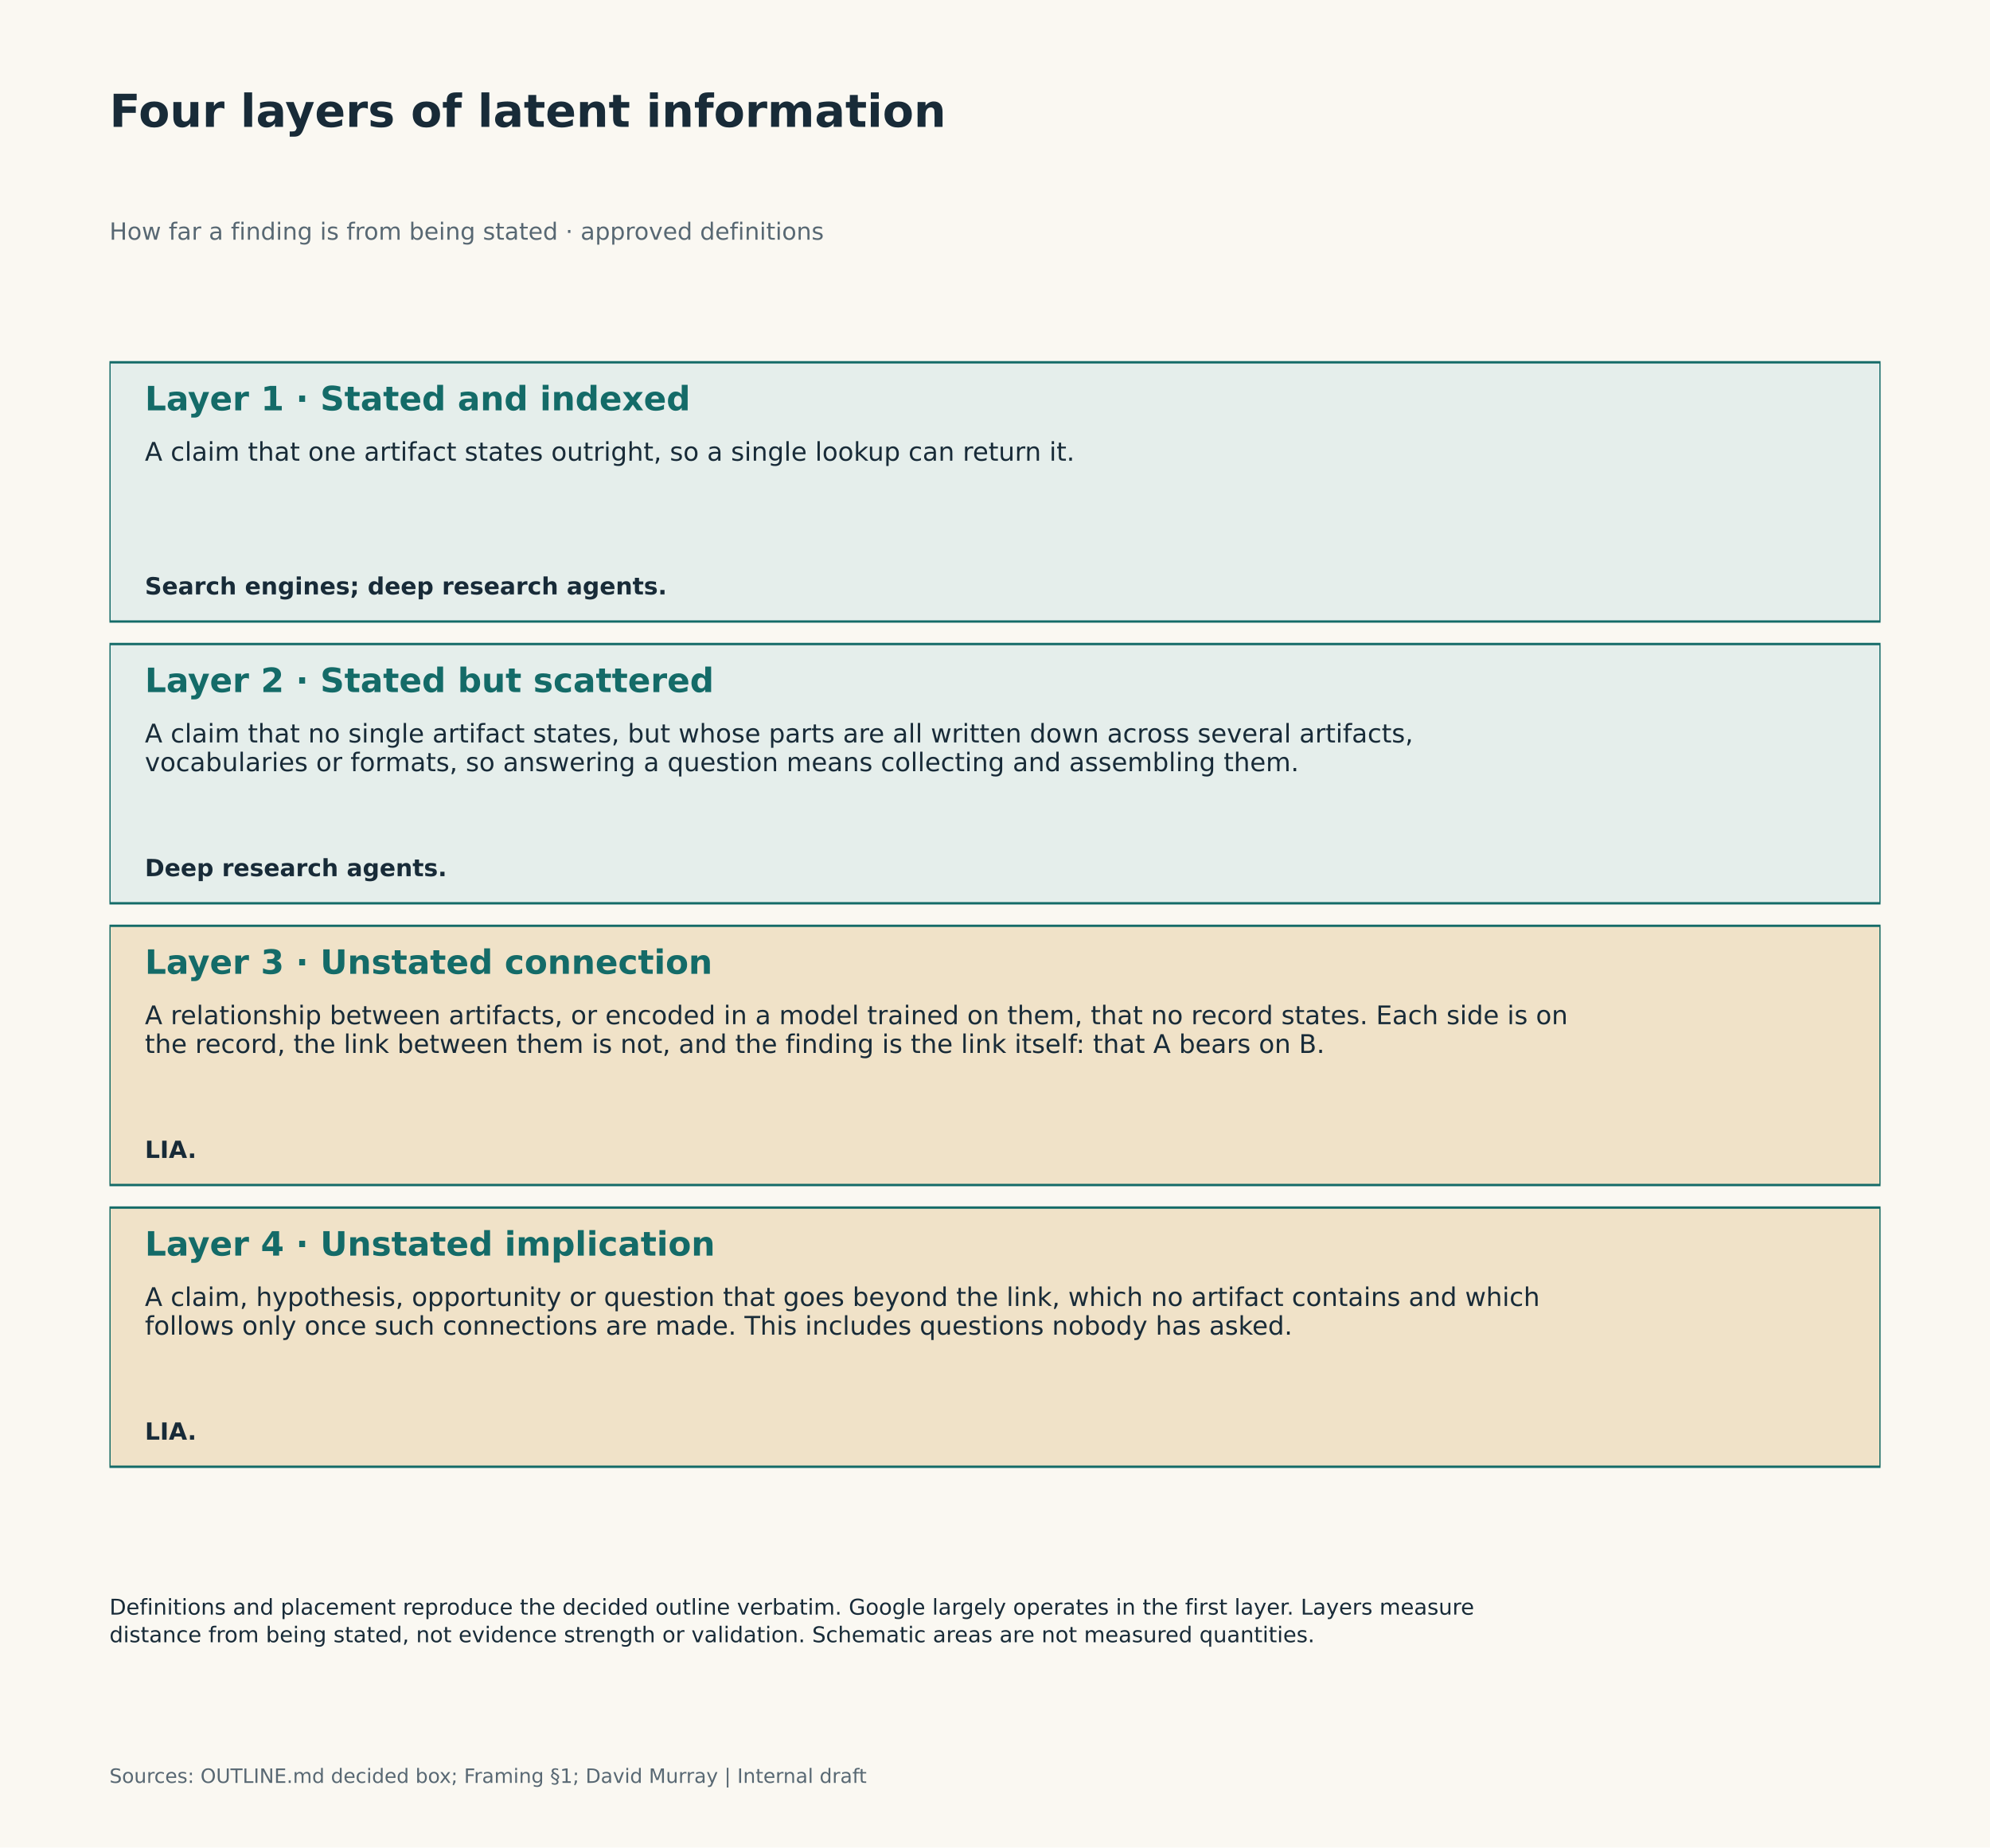
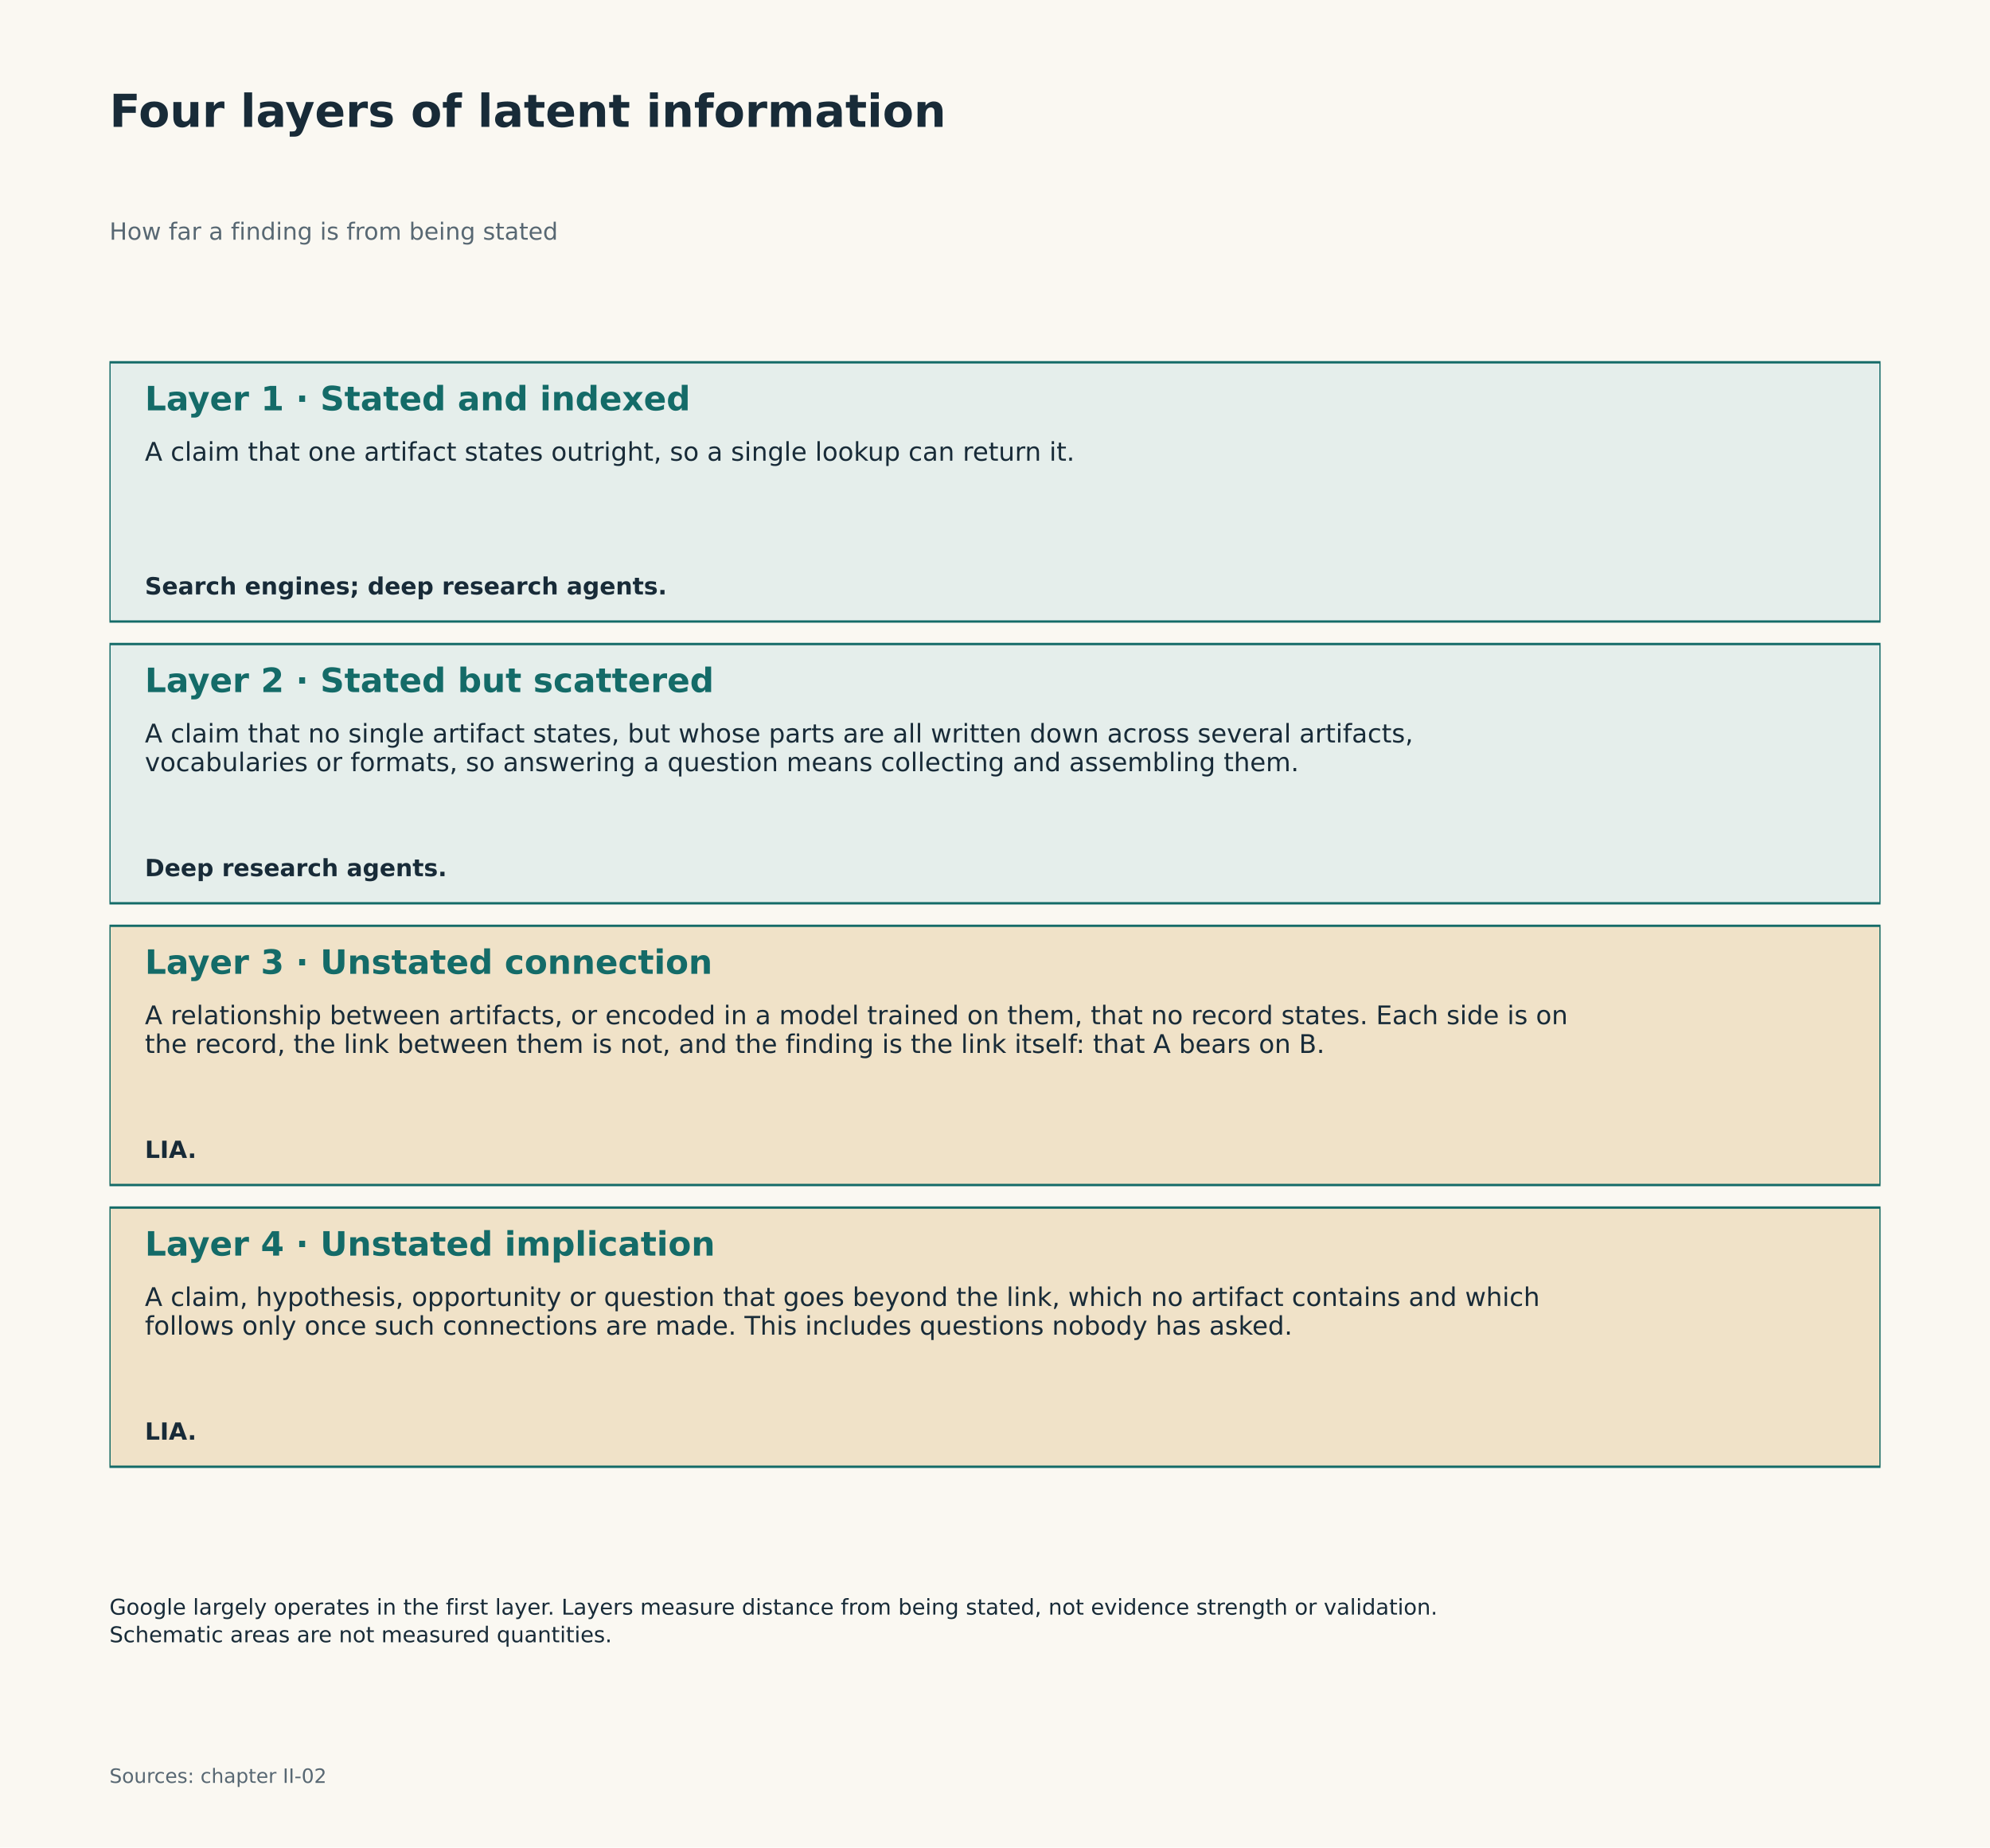
<svg xmlns="http://www.w3.org/2000/svg" width="1008pt" height="936pt" viewBox="0 0 1008 936" version="1.1">
  <defs>
    <style type="text/css">*{stroke-linejoin: round; stroke-linecap: butt}</style>
  </defs>
  <g id="figure_1">
    <g id="patch_1">
      <path d="M 0 936  L 1008 936  L 1008 0  L 0 0  z " style="fill: #faf8f2" />
    </g>
    <g id="axes_1">
      <g id="patch_2">
-         <path d="M 55.44 314.87  L 952.56 314.87  L 952.56 183.55  L 55.44 183.55  z " clip-path="url(#pd0d788558c)" style="fill: #e5eeeb; stroke: #146b68; stroke-width: 1.2; stroke-linejoin: miter" />
+         <path d="M 55.44 314.87  L 952.56 314.87  L 952.56 183.55  L 55.44 183.55  z " clip-path="url(#p9116b8a93e)" style="fill: #e5eeeb; stroke: #146b68; stroke-width: 1.2; stroke-linejoin: miter" />
      </g>
      <g id="patch_3">
-         <path d="M 55.44 457.61  L 952.56 457.61  L 952.56 326.29  L 55.44 326.29  z " clip-path="url(#pd0d788558c)" style="fill: #e5eeeb; stroke: #146b68; stroke-width: 1.2; stroke-linejoin: miter" />
+         <path d="M 55.44 457.61  L 952.56 457.61  L 952.56 326.29  L 55.44 326.29  z " clip-path="url(#p9116b8a93e)" style="fill: #e5eeeb; stroke: #146b68; stroke-width: 1.2; stroke-linejoin: miter" />
      </g>
      <g id="patch_4">
-         <path d="M 55.44 600.35  L 952.56 600.35  L 952.56 469.03  L 55.44 469.03  z " clip-path="url(#pd0d788558c)" style="fill: #f0e2c8; stroke: #146b68; stroke-width: 1.2; stroke-linejoin: miter" />
+         <path d="M 55.44 600.35  L 952.56 600.35  L 952.56 469.03  L 55.44 469.03  z " clip-path="url(#p9116b8a93e)" style="fill: #f0e2c8; stroke: #146b68; stroke-width: 1.2; stroke-linejoin: miter" />
      </g>
      <g id="patch_5">
-         <path d="M 55.44 743.09  L 952.56 743.09  L 952.56 611.77  L 55.44 611.77  z " clip-path="url(#pd0d788558c)" style="fill: #f0e2c8; stroke: #146b68; stroke-width: 1.2; stroke-linejoin: miter" />
+         <path d="M 55.44 743.09  L 952.56 743.09  L 952.56 611.77  L 55.44 611.77  z " clip-path="url(#p9116b8a93e)" style="fill: #f0e2c8; stroke: #146b68; stroke-width: 1.2; stroke-linejoin: miter" />
      </g>
      <g id="text_1">
        <text style="font-weight: 700; font-size: 17px; font-family: 'DejaVu Sans'; text-anchor: start; fill: #146b68" x="73.382" y="207.886" transform="rotate(-0 73.3824 207.8861)">Layer 1 · Stated and indexed</text>
      </g>
      <g id="text_2">
        <text style="font-size: 13px; font-family: 'DejaVu Sans'; text-anchor: start; fill: #182b38" x="73.382" y="233.395" transform="rotate(-0 73.3824 233.3948)">A claim that one artifact states outright, so a single lookup can return it.</text>
      </g>
      <g id="text_3">
        <text style="font-weight: 700; font-size: 12px; font-family: 'DejaVu Sans'; text-anchor: start; fill: #182b38" x="73.382" y="301.15" transform="rotate(-0 73.3824 301.1501)">Search engines; deep research agents.</text>
      </g>
      <g id="text_4">
        <text style="font-weight: 700; font-size: 17px; font-family: 'DejaVu Sans'; text-anchor: start; fill: #146b68" x="73.382" y="350.626" transform="rotate(-0 73.3824 350.6261)">Layer 2 · Stated but scattered</text>
      </g>
      <g id="text_5">
        <text style="font-size: 13px; font-family: 'DejaVu Sans'; fill: #182b38" transform="translate(73.3824 376.1348)">A claim that no single artifact states, but whose parts are all written down across several artifacts,</text>
        <text style="font-size: 13px; font-family: 'DejaVu Sans'; fill: #182b38" transform="translate(73.3824 390.6919)">vocabularies or formats, so answering a question means collecting and assembling them.</text>
      </g>
      <g id="text_6">
        <text style="font-weight: 700; font-size: 12px; font-family: 'DejaVu Sans'; text-anchor: start; fill: #182b38" x="73.382" y="443.89" transform="rotate(-0 73.3824 443.8901)">Deep research agents.</text>
      </g>
      <g id="text_7">
        <text style="font-weight: 700; font-size: 17px; font-family: 'DejaVu Sans'; text-anchor: start; fill: #146b68" x="73.382" y="493.366" transform="rotate(-0 73.3824 493.3661)">Layer 3 · Unstated connection</text>
      </g>
      <g id="text_8">
        <text style="font-size: 13px; font-family: 'DejaVu Sans'; fill: #182b38" transform="translate(73.3824 518.8748)">A relationship between artifacts, or encoded in a model trained on them, that no record states. Each side is on</text>
        <text style="font-size: 13px; font-family: 'DejaVu Sans'; fill: #182b38" transform="translate(73.3824 533.4319)">the record, the link between them is not, and the finding is the link itself: that A bears on B.</text>
      </g>
      <g id="text_9">
        <text style="font-weight: 700; font-size: 12px; font-family: 'DejaVu Sans'; text-anchor: start; fill: #182b38" x="73.382" y="586.63" transform="rotate(-0 73.3824 586.6301)">LIA.</text>
      </g>
      <g id="text_10">
        <text style="font-weight: 700; font-size: 17px; font-family: 'DejaVu Sans'; text-anchor: start; fill: #146b68" x="73.382" y="636.106" transform="rotate(-0 73.3824 636.1061)">Layer 4 · Unstated implication</text>
      </g>
      <g id="text_11">
        <text style="font-size: 13px; font-family: 'DejaVu Sans'; fill: #182b38" transform="translate(73.3824 661.6148)">A claim, hypothesis, opportunity or question that goes beyond the link, which no artifact contains and which</text>
        <text style="font-size: 13px; font-family: 'DejaVu Sans'; fill: #182b38" transform="translate(73.3824 676.1719)">follows only once such connections are made. This includes questions nobody has asked.</text>
      </g>
      <g id="text_12">
        <text style="font-weight: 700; font-size: 12px; font-family: 'DejaVu Sans'; text-anchor: start; fill: #182b38" x="73.382" y="729.37" transform="rotate(-0 73.3824 729.3701)">LIA.</text>
      </g>
    </g>
    <g id="text_13">
      <text style="font-weight: 700; font-size: 23px; font-family: 'DejaVu Sans'; text-anchor: start; fill: #182b38" x="55.44" y="64.276" transform="rotate(-0 55.44 64.27641)">Four layers of latent information</text>
    </g>
    <g id="text_14">
-       <text style="font-size: 12px; font-family: 'DejaVu Sans'; text-anchor: start; fill: #586873" x="55.44" y="121.438" transform="rotate(-0 55.44 121.4381)">How far a finding is from being stated · approved definitions</text>
+       <text style="font-size: 12px; font-family: 'DejaVu Sans'; text-anchor: start; fill: #586873" x="55.44" y="121.438" transform="rotate(-0 55.44 121.4381)">How far a finding is from being stated</text>
    </g>
    <g id="text_15">
-       <text style="font-size: 11px; font-family: 'DejaVu Sans'; fill: #182b38" transform="translate(55.44 817.9983)">Definitions and placement reproduce the decided outline verbatim. Google largely operates in the first layer. Layers measure</text>
-       <text style="font-size: 11px; font-family: 'DejaVu Sans'; fill: #182b38" transform="translate(55.44 831.9875)">distance from being stated, not evidence strength or validation. Schematic areas are not measured quantities.</text>
+       <text style="font-size: 11px; font-family: 'DejaVu Sans'; fill: #182b38" transform="translate(55.44 817.9983)">Google largely operates in the first layer. Layers measure distance from being stated, not evidence strength or validation.</text>
+       <text style="font-size: 11px; font-family: 'DejaVu Sans'; fill: #182b38" transform="translate(55.44 831.9875)">Schematic areas are not measured quantities.</text>
    </g>
    <g id="text_16">
-       <text style="font-size: 10px; font-family: 'DejaVu Sans'; text-anchor: start; fill: #586873" x="55.44" y="903.24" transform="rotate(-0 55.44 903.24)">Sources: OUTLINE.md decided box; Framing §1; David Murray  |  Internal draft</text>
+       <text style="font-size: 10px; font-family: 'DejaVu Sans'; text-anchor: start; fill: #586873" x="55.44" y="903.24" transform="rotate(-0 55.44 903.24)">Sources: chapter II-02</text>
    </g>
  </g>
  <defs>
-     <clipPath id="pd0d788558c">
+     <clipPath id="p9116b8a93e">
      <rect x="55.44" y="177.84" width="897.12" height="570.96" />
    </clipPath>
  </defs>
</svg>
